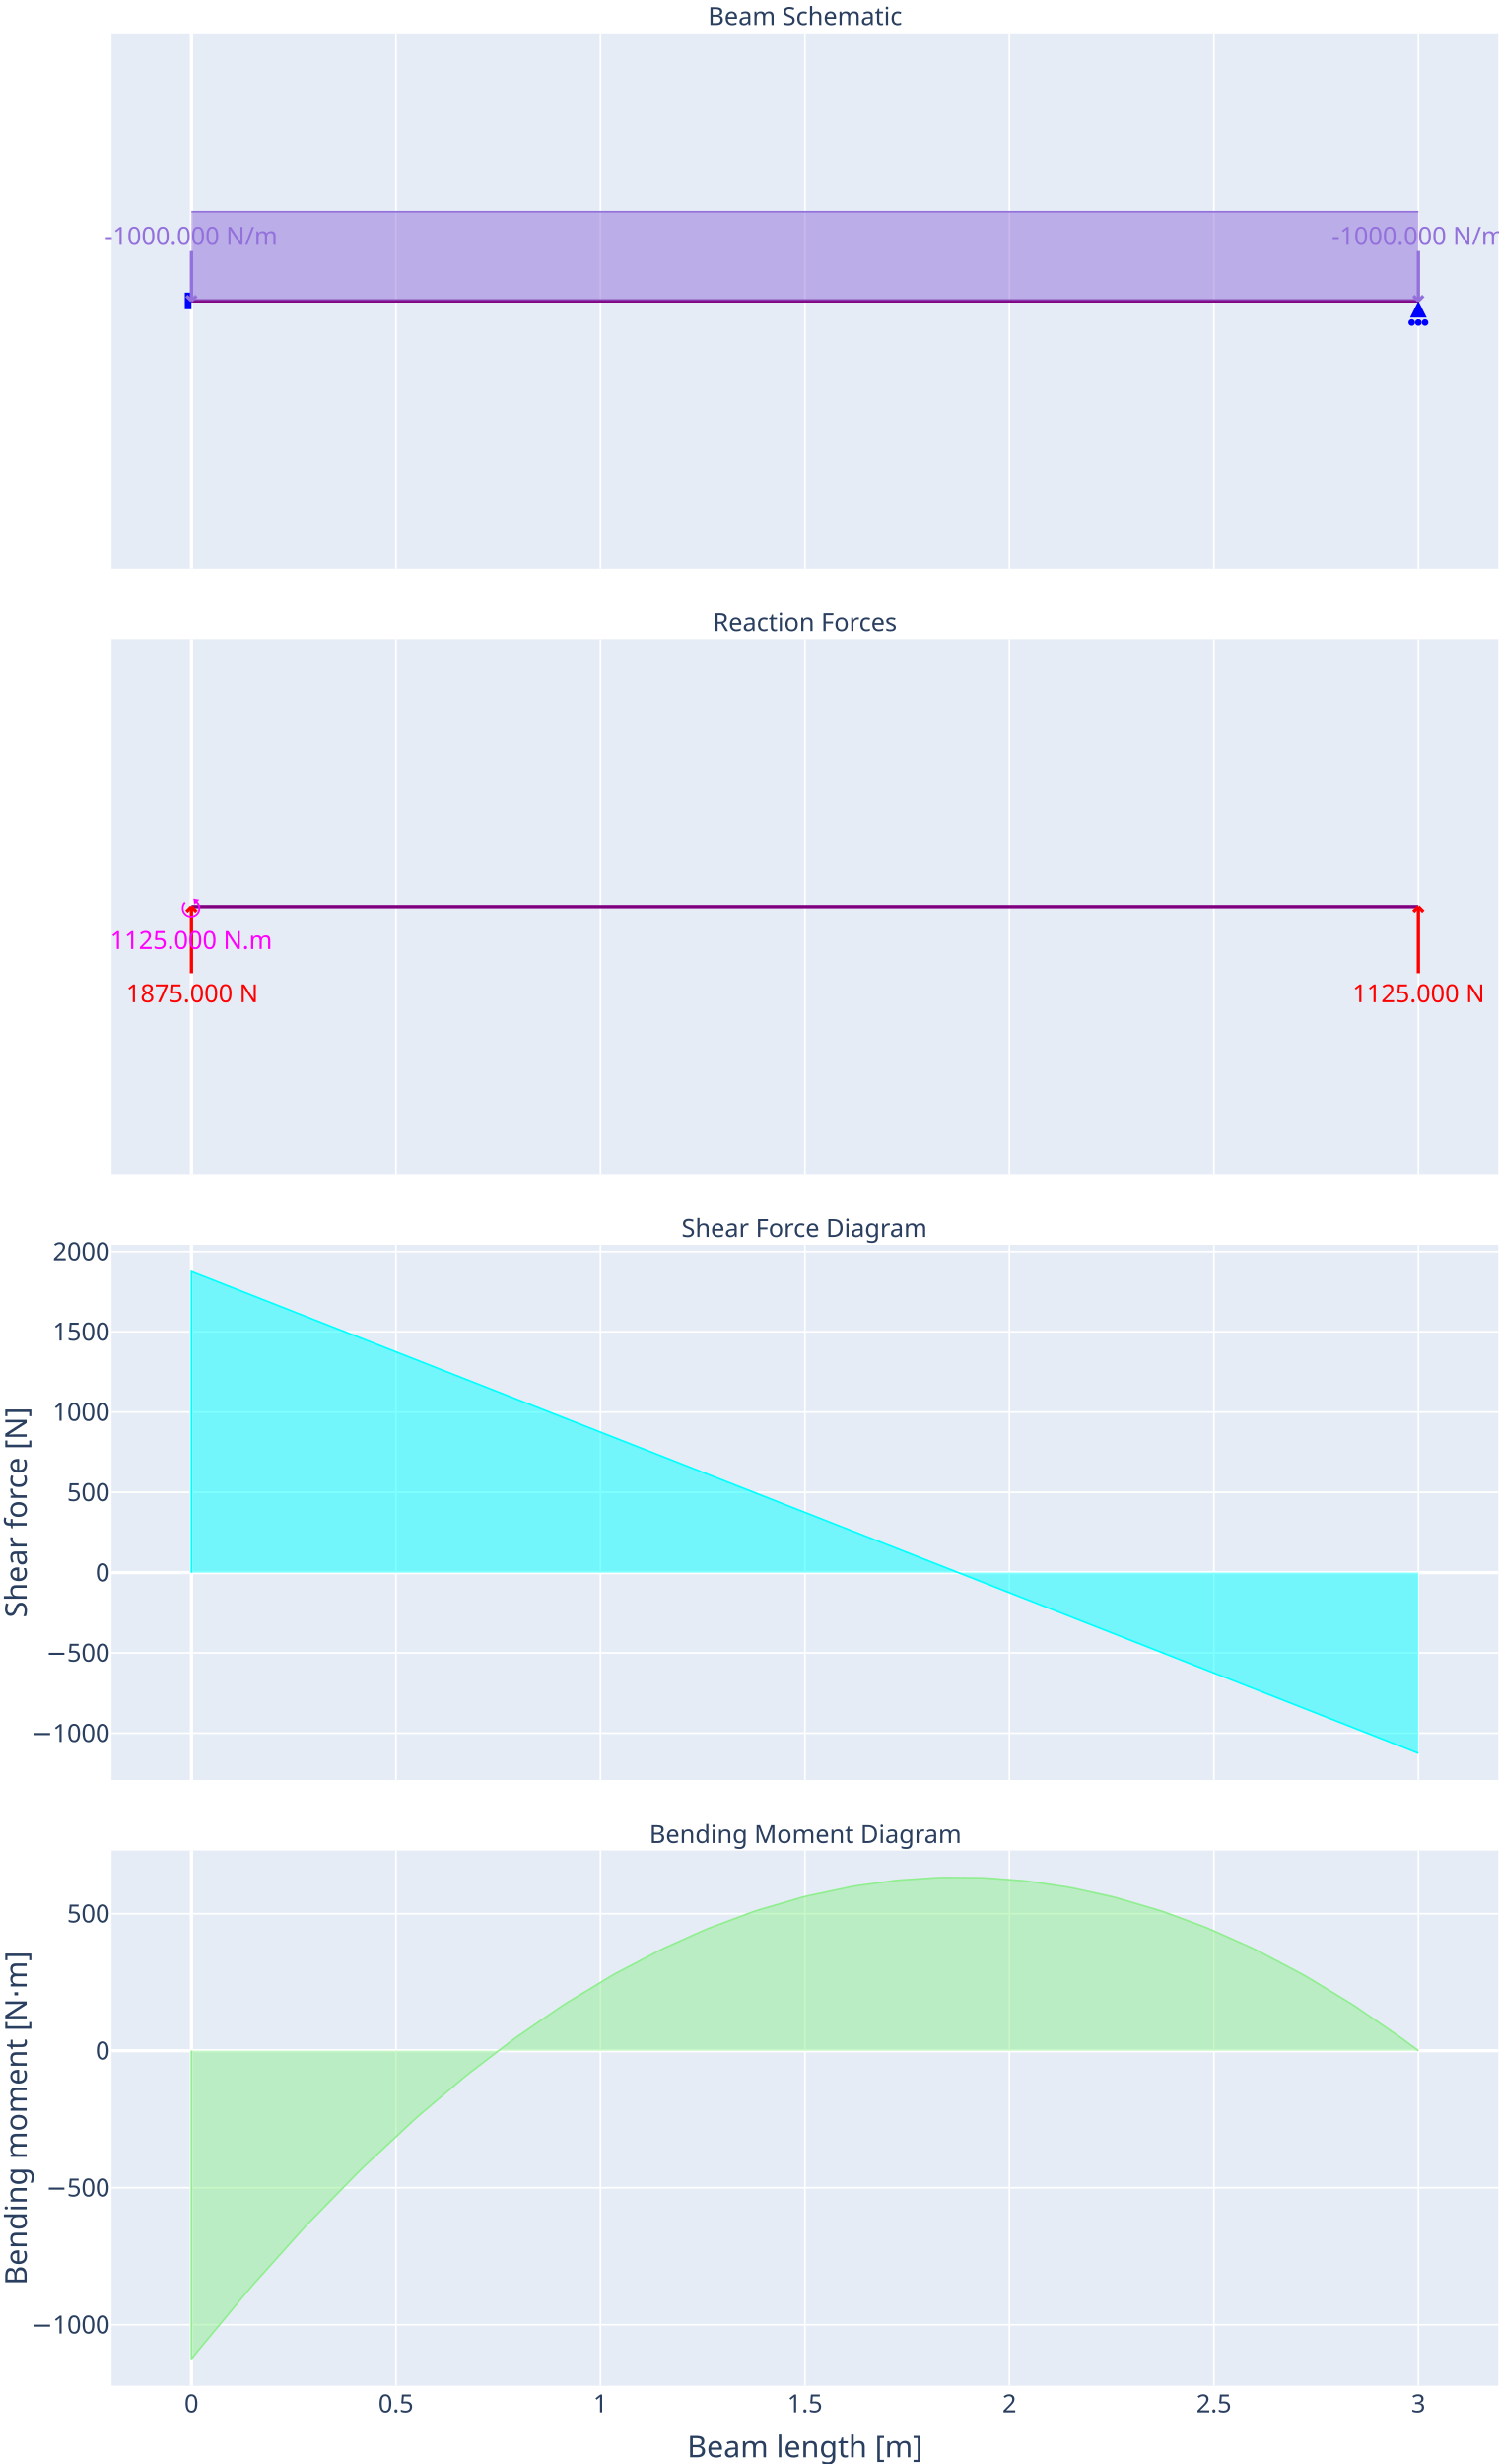
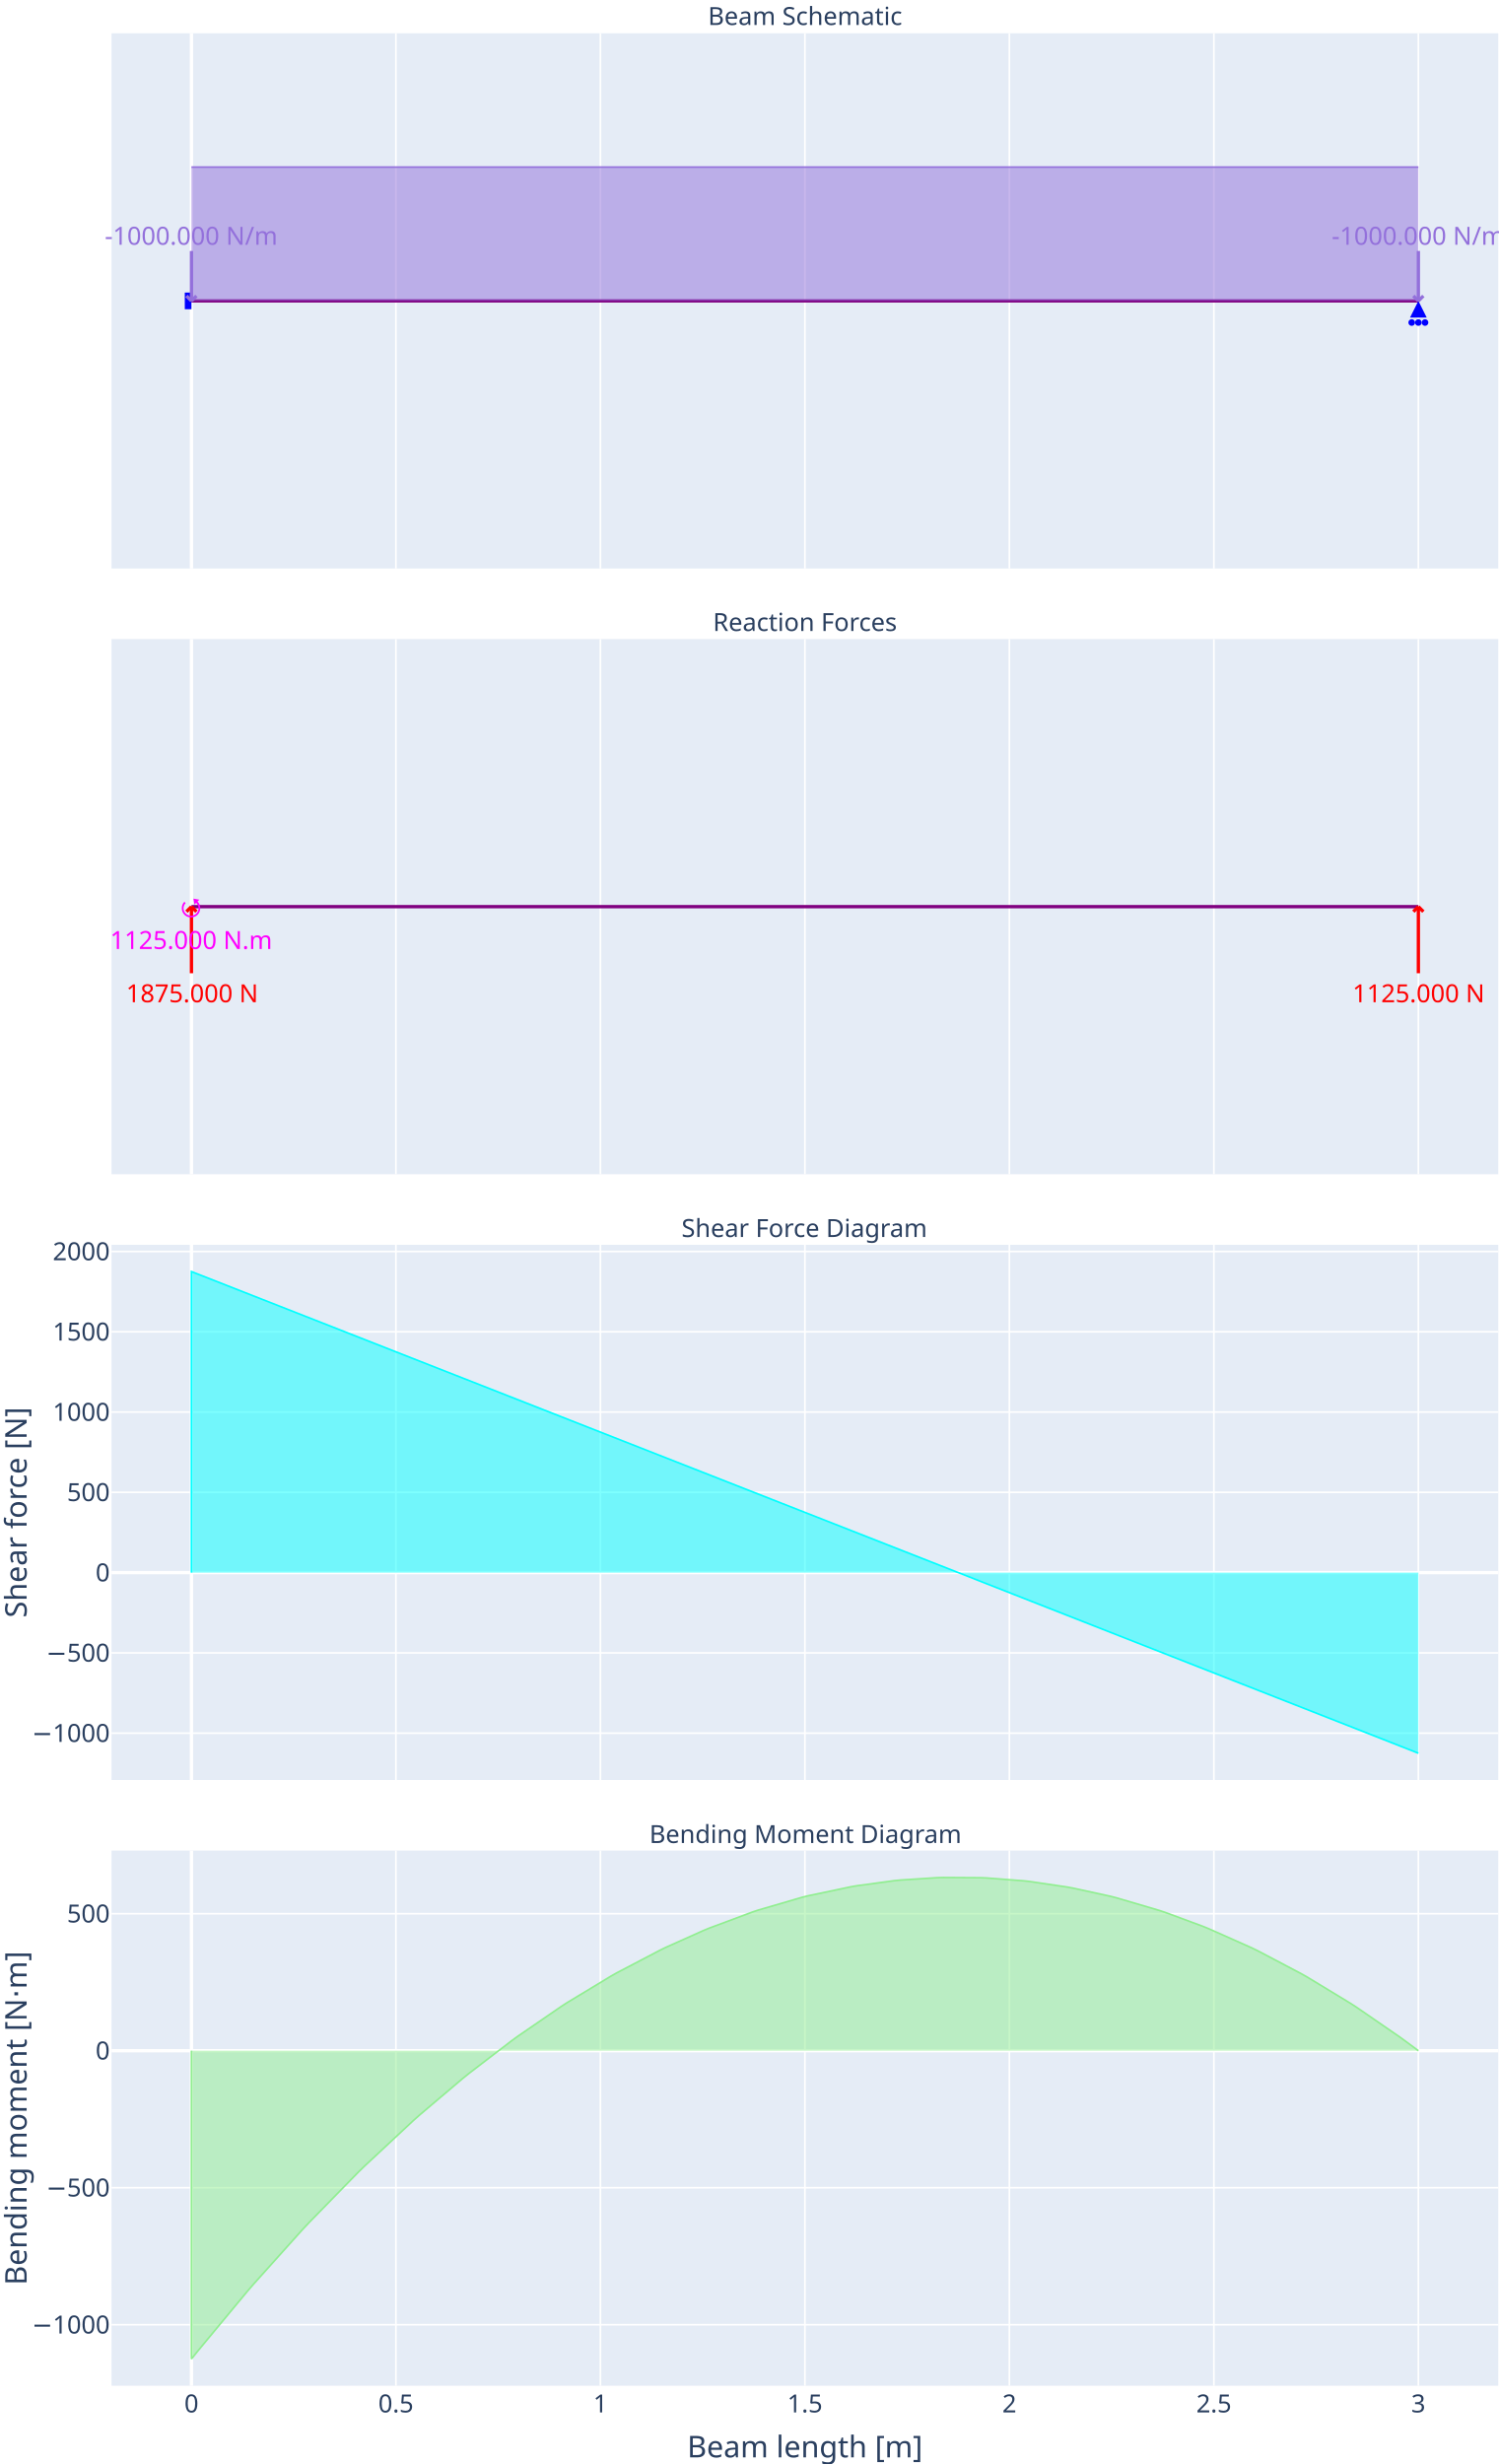
<svg xmlns="http://www.w3.org/2000/svg" class="main-svg" width="900" height="1480" style="" viewBox="0 0 900 1480">
  <rect x="0" y="0" width="900" height="1480" style="fill: rgb(0, 0, 0); fill-opacity: 0;" />
-   <defs id="defs-46b886">
+   <defs id="defs-d490a0">
    <g class="clips">
-       <clipPath id="clip46b886xyplot" class="plotclip">
+       <clipPath id="clipd490a0xyplot" class="plotclip">
        <rect width="833" height="321.458" />
      </clipPath>
-       <clipPath id="clip46b886x2y2plot" class="plotclip">
+       <clipPath id="clipd490a0x2y2plot" class="plotclip">
        <rect width="833" height="321.458" />
      </clipPath>
-       <clipPath id="clip46b886x3y3plot" class="plotclip">
+       <clipPath id="clipd490a0x3y3plot" class="plotclip">
        <rect width="833" height="321.457" />
      </clipPath>
-       <clipPath id="clip46b886x4y4plot" class="plotclip">
+       <clipPath id="clipd490a0x4y4plot" class="plotclip">
        <rect width="833" height="321.458" />
      </clipPath>
-       <clipPath class="axesclip" id="clip46b886x">
+       <clipPath class="axesclip" id="clipd490a0x">
        <rect x="67" y="0" width="833" height="1480" />
      </clipPath>
-       <clipPath class="axesclip" id="clip46b886y">
+       <clipPath class="axesclip" id="clipd490a0y">
        <rect x="0" y="20" width="900" height="321.458" />
      </clipPath>
-       <clipPath class="axesclip" id="clip46b886xy">
+       <clipPath class="axesclip" id="clipd490a0xy">
        <rect x="67" y="20" width="833" height="321.458" />
      </clipPath>
-       <clipPath class="axesclip" id="clip46b886y2">
+       <clipPath class="axesclip" id="clipd490a0y2">
        <rect x="0" y="383.847" width="900" height="321.458" />
      </clipPath>
-       <clipPath class="axesclip" id="clip46b886xy2">
+       <clipPath class="axesclip" id="clipd490a0xy2">
        <rect x="67" y="383.847" width="833" height="321.458" />
      </clipPath>
-       <clipPath class="axesclip" id="clip46b886y3">
+       <clipPath class="axesclip" id="clipd490a0y3">
        <rect x="0" y="747.695" width="900" height="321.457" />
      </clipPath>
-       <clipPath class="axesclip" id="clip46b886xy3">
+       <clipPath class="axesclip" id="clipd490a0xy3">
        <rect x="67" y="747.695" width="833" height="321.457" />
      </clipPath>
-       <clipPath class="axesclip" id="clip46b886y4">
+       <clipPath class="axesclip" id="clipd490a0y4">
        <rect x="0" y="1111.543" width="900" height="321.458" />
      </clipPath>
-       <clipPath class="axesclip" id="clip46b886xy4">
+       <clipPath class="axesclip" id="clipd490a0xy4">
        <rect x="67" y="1111.543" width="833" height="321.458" />
      </clipPath>
-       <clipPath class="axesclip" id="clip46b886x2">
+       <clipPath class="axesclip" id="clipd490a0x2">
        <rect x="67" y="0" width="833" height="1480" />
      </clipPath>
-       <clipPath class="axesclip" id="clip46b886x2y">
+       <clipPath class="axesclip" id="clipd490a0x2y">
        <rect x="67" y="20" width="833" height="321.458" />
      </clipPath>
-       <clipPath class="axesclip" id="clip46b886x2y2">
+       <clipPath class="axesclip" id="clipd490a0x2y2">
        <rect x="67" y="383.847" width="833" height="321.458" />
      </clipPath>
-       <clipPath class="axesclip" id="clip46b886x2y3">
+       <clipPath class="axesclip" id="clipd490a0x2y3">
        <rect x="67" y="747.695" width="833" height="321.457" />
      </clipPath>
-       <clipPath class="axesclip" id="clip46b886x2y4">
+       <clipPath class="axesclip" id="clipd490a0x2y4">
        <rect x="67" y="1111.543" width="833" height="321.458" />
      </clipPath>
-       <clipPath class="axesclip" id="clip46b886x3">
+       <clipPath class="axesclip" id="clipd490a0x3">
        <rect x="67" y="0" width="833" height="1480" />
      </clipPath>
-       <clipPath class="axesclip" id="clip46b886x3y">
+       <clipPath class="axesclip" id="clipd490a0x3y">
        <rect x="67" y="20" width="833" height="321.458" />
      </clipPath>
-       <clipPath class="axesclip" id="clip46b886x3y2">
+       <clipPath class="axesclip" id="clipd490a0x3y2">
        <rect x="67" y="383.847" width="833" height="321.458" />
      </clipPath>
-       <clipPath class="axesclip" id="clip46b886x3y3">
+       <clipPath class="axesclip" id="clipd490a0x3y3">
        <rect x="67" y="747.695" width="833" height="321.457" />
      </clipPath>
-       <clipPath class="axesclip" id="clip46b886x3y4">
+       <clipPath class="axesclip" id="clipd490a0x3y4">
        <rect x="67" y="1111.543" width="833" height="321.458" />
      </clipPath>
-       <clipPath class="axesclip" id="clip46b886x4">
+       <clipPath class="axesclip" id="clipd490a0x4">
        <rect x="67" y="0" width="833" height="1480" />
      </clipPath>
-       <clipPath class="axesclip" id="clip46b886x4y">
+       <clipPath class="axesclip" id="clipd490a0x4y">
        <rect x="67" y="20" width="833" height="321.458" />
      </clipPath>
-       <clipPath class="axesclip" id="clip46b886x4y2">
+       <clipPath class="axesclip" id="clipd490a0x4y2">
        <rect x="67" y="383.847" width="833" height="321.458" />
      </clipPath>
-       <clipPath class="axesclip" id="clip46b886x4y3">
+       <clipPath class="axesclip" id="clipd490a0x4y3">
        <rect x="67" y="747.695" width="833" height="321.457" />
      </clipPath>
-       <clipPath class="axesclip" id="clip46b886x4y4">
+       <clipPath class="axesclip" id="clipd490a0x4y4">
        <rect x="67" y="1111.543" width="833" height="321.458" />
      </clipPath>
    </g>
    <g class="gradients" />
    <g class="patterns" />
  </defs>
  <g class="bglayer">
    <rect class="bg" x="67" y="20" width="833" height="321.458" style="fill: rgb(229, 236, 246); fill-opacity: 1; stroke-width: 0;" />
    <rect class="bg" x="67" y="383.847" width="833" height="321.458" style="fill: rgb(229, 236, 246); fill-opacity: 1; stroke-width: 0;" />
    <rect class="bg" x="67" y="747.695" width="833" height="321.457" style="fill: rgb(229, 236, 246); fill-opacity: 1; stroke-width: 0;" />
    <rect class="bg" x="67" y="1111.543" width="833" height="321.458" style="fill: rgb(229, 236, 246); fill-opacity: 1; stroke-width: 0;" />
  </g>
  <g class="layer-below">
    <g class="imagelayer" />
    <g class="shapelayer" />
  </g>
  <g class="cartesianlayer">
    <g class="subplot xy">
      <g class="layer-subplot">
        <g class="shapelayer" />
        <g class="imagelayer" />
      </g>
      <g class="minor-gridlayer">
        <g class="x" />
        <g class="y" />
      </g>
      <g class="gridlayer">
        <g class="x">
          <path class="xgrid crisp" transform="translate(237.83,0)" d="M0,20v321.458" style="stroke: rgb(255, 255, 255); stroke-opacity: 1; stroke-width: 1px;" />
          <path class="xgrid crisp" transform="translate(360.67,0)" d="M0,20v321.458" style="stroke: rgb(255, 255, 255); stroke-opacity: 1; stroke-width: 1px;" />
          <path class="xgrid crisp" transform="translate(483.5,0)" d="M0,20v321.458" style="stroke: rgb(255, 255, 255); stroke-opacity: 1; stroke-width: 1px;" />
          <path class="xgrid crisp" transform="translate(606.33,0)" d="M0,20v321.458" style="stroke: rgb(255, 255, 255); stroke-opacity: 1; stroke-width: 1px;" />
          <path class="xgrid crisp" transform="translate(729.17,0)" d="M0,20v321.458" style="stroke: rgb(255, 255, 255); stroke-opacity: 1; stroke-width: 1px;" />
          <path class="xgrid crisp" transform="translate(852,0)" d="M0,20v321.458" style="stroke: rgb(255, 255, 255); stroke-opacity: 1; stroke-width: 1px;" />
        </g>
        <g class="y" />
      </g>
      <g class="zerolinelayer">
        <path class="xzl zl crisp" transform="translate(115,0)" d="M0,20v321.458" style="stroke: rgb(255, 255, 255); stroke-opacity: 1; stroke-width: 2px;" />
      </g>
      <path class="xlines-below" />
      <path class="ylines-below" />
      <g class="overlines-below" />
      <g class="xaxislayer-below" />
      <g class="yaxislayer-below" />
      <g class="overaxes-below" />
-       <g class="plot" transform="translate(67,20)" clip-path="url(#clip46b886xyplot)">
+       <g class="plot" transform="translate(67,20)" clip-path="url(#clipd490a0xyplot)">
        <g class="scatterlayer mlayer">
-           <g class="trace scatter tracec2072c" style="stroke-miterlimit: 2; opacity: 1;">
+           <g class="trace scatter trace74614e" style="stroke-miterlimit: 2; opacity: 1;">
            <g class="fills" />
            <g class="errorbars" />
            <g class="lines">
              <path class="js-line" d="M48,160.73L785,160.73" style="vector-effect: none; fill: none; stroke: rgb(128, 0, 128); stroke-opacity: 1; stroke-width: 2px; opacity: 1;" />
            </g>
            <g class="points" />
            <g class="text" />
          </g>
-           <g class="trace scatter trace1e10db" style="stroke-miterlimit: 2; opacity: 0;">
+           <g class="trace scatter trace5cc2f9" style="stroke-miterlimit: 2; opacity: 0;">
            <g class="fills" />
            <g class="errorbars" />
            <g class="lines" />
            <g class="points">
              <path class="point" transform="translate(48,160.73)" d="M-5.77,2.5H5.77L0,-5Z" style="opacity: 1; stroke-width: 0px; fill: rgb(0, 0, 255); fill-opacity: 1;" />
            </g>
            <g class="text" />
          </g>
-           <g class="trace scatter trace464543" style="stroke-miterlimit: 2; opacity: 0;">
+           <g class="trace scatter trace2e6ef5" style="stroke-miterlimit: 2; opacity: 0;">
            <g class="fills" />
            <g class="errorbars" />
            <g class="lines" />
            <g class="points">
              <path class="point" transform="translate(785,160.73)" d="M-5.77,2.5H5.77L0,-5Z" style="opacity: 1; stroke-width: 0px; fill: rgb(0, 0, 255); fill-opacity: 1;" />
            </g>
            <g class="text" />
          </g>
-           <g class="trace scatter trace4122af" style="stroke-miterlimit: 2; opacity: 1;">
+           <g class="trace scatter trace81988a" style="stroke-miterlimit: 2; opacity: 1;">
            <g class="fills">
              <g>
                <path class="js-fill" d="M785,160.73Z" style="fill: rgb(0, 0, 255); fill-opacity: 0.5; stroke-width: 0;" />
              </g>
            </g>
            <g class="errorbars" />
            <g class="lines" />
            <g class="points">
              <path class="point" transform="translate(785,160.73)" d="M0,0L-5,10H5Z" style="opacity: 1; stroke-width: 0px; fill: rgb(0, 0, 255); fill-opacity: 1;" />
            </g>
            <g class="text" />
          </g>
-           <g class="trace scatter trace20a2fd" style="stroke-miterlimit: 2;">
+           <g class="trace scatter trace3e3414" style="stroke-miterlimit: 2;">
            <g class="fills">
              <g>
-                 <path class="js-fill" d="M785,160.73L48,160.73L48,107.15L785,107.15" style="fill: rgb(147, 112, 219); fill-opacity: 0.5; stroke-width: 0;" />
+                 <path class="js-fill" d="M785,160.73L48,160.73L48,80.36L785,80.36" style="fill: rgb(147, 112, 219); fill-opacity: 0.5; stroke-width: 0;" />
              </g>
            </g>
            <g class="errorbars" />
            <g class="lines">
-               <path class="js-line" d="M48,107.15L785,107.15" style="vector-effect: none; fill: none; stroke: rgb(147, 112, 219); stroke-opacity: 1; stroke-width: 1px; opacity: 1;" />
+               <path class="js-line" d="M48,80.36L785,80.36" style="vector-effect: none; fill: none; stroke: rgb(147, 112, 219); stroke-opacity: 1; stroke-width: 1px; opacity: 1;" />
            </g>
            <g class="points" />
            <g class="text" />
          </g>
-           <g class="trace scatter traceb17336" style="stroke-miterlimit: 2; opacity: 0;">
+           <g class="trace scatter trace9326a4" style="stroke-miterlimit: 2; opacity: 0;">
            <g class="fills" />
            <g class="errorbars" />
            <g class="lines" />
            <g class="points">
              <path class="point" transform="translate(48,160.73)" d="M-5.77,2.5H5.77L0,-5Z" style="opacity: 1; stroke-width: 0px; fill: rgb(147, 112, 219); fill-opacity: 1;" />
            </g>
            <g class="text" />
          </g>
-           <g class="trace scatter trace159799" style="stroke-miterlimit: 2; opacity: 0;">
+           <g class="trace scatter trace2de66f" style="stroke-miterlimit: 2; opacity: 0;">
            <g class="fills" />
            <g class="errorbars" />
            <g class="lines" />
            <g class="points">
              <path class="point" transform="translate(785,160.73)" d="M-5.77,2.5H5.77L0,-5Z" style="opacity: 1; stroke-width: 0px; fill: rgb(147, 112, 219); fill-opacity: 1;" />
            </g>
            <g class="text" />
          </g>
        </g>
      </g>
      <g class="overplot" />
      <path class="xlines-above crisp" d="M0,0" style="fill: none;" />
      <path class="ylines-above crisp" d="M0,0" style="fill: none;" />
      <g class="overlines-above" />
      <g class="xaxislayer-above" />
      <g class="yaxislayer-above" />
      <g class="overaxes-above" />
    </g>
    <g class="subplot x2y2">
      <g class="layer-subplot">
        <g class="shapelayer" />
        <g class="imagelayer" />
      </g>
      <g class="minor-gridlayer">
        <g class="x2" />
        <g class="y2" />
      </g>
      <g class="gridlayer">
        <g class="x2">
          <path class="x2grid crisp" transform="translate(237.83,0)" d="M0,383.847v321.458" style="stroke: rgb(255, 255, 255); stroke-opacity: 1; stroke-width: 1px;" />
          <path class="x2grid crisp" transform="translate(360.67,0)" d="M0,383.847v321.458" style="stroke: rgb(255, 255, 255); stroke-opacity: 1; stroke-width: 1px;" />
          <path class="x2grid crisp" transform="translate(483.5,0)" d="M0,383.847v321.458" style="stroke: rgb(255, 255, 255); stroke-opacity: 1; stroke-width: 1px;" />
          <path class="x2grid crisp" transform="translate(606.33,0)" d="M0,383.847v321.458" style="stroke: rgb(255, 255, 255); stroke-opacity: 1; stroke-width: 1px;" />
          <path class="x2grid crisp" transform="translate(729.17,0)" d="M0,383.847v321.458" style="stroke: rgb(255, 255, 255); stroke-opacity: 1; stroke-width: 1px;" />
          <path class="x2grid crisp" transform="translate(852,0)" d="M0,383.847v321.458" style="stroke: rgb(255, 255, 255); stroke-opacity: 1; stroke-width: 1px;" />
        </g>
        <g class="y2" />
      </g>
      <g class="zerolinelayer">
        <path class="x2zl zl crisp" transform="translate(115,0)" d="M0,383.847v321.458" style="stroke: rgb(255, 255, 255); stroke-opacity: 1; stroke-width: 2px;" />
      </g>
      <path class="xlines-below" />
      <path class="ylines-below" />
      <g class="overlines-below" />
      <g class="xaxislayer-below" />
      <g class="yaxislayer-below" />
      <g class="overaxes-below" />
-       <g class="plot" transform="translate(67,383.8475)" clip-path="url(#clip46b886x2y2plot)">
+       <g class="plot" transform="translate(67,383.8475)" clip-path="url(#clipd490a0x2y2plot)">
        <g class="scatterlayer mlayer">
-           <g class="trace scatter trace16dd73" style="stroke-miterlimit: 2; opacity: 1;">
+           <g class="trace scatter trace6783b9" style="stroke-miterlimit: 2; opacity: 1;">
            <g class="fills" />
            <g class="errorbars" />
            <g class="lines">
              <path class="js-line" d="M48,160.73L785,160.73" style="vector-effect: none; fill: none; stroke: rgb(128, 0, 128); stroke-opacity: 1; stroke-width: 2px; opacity: 1;" />
            </g>
            <g class="points" />
            <g class="text" />
          </g>
-           <g class="trace scatter tracef2bab8" style="stroke-miterlimit: 2; opacity: 0;">
+           <g class="trace scatter tracea42c21" style="stroke-miterlimit: 2; opacity: 0;">
            <g class="fills" />
            <g class="errorbars" />
            <g class="lines" />
            <g class="points">
              <path class="point" transform="translate(48,160.73)" d="M-5.77,2.5H5.77L0,-5Z" style="opacity: 1; stroke-width: 0px; fill: rgb(255, 0, 0); fill-opacity: 1;" />
            </g>
            <g class="text" />
          </g>
-           <g class="trace scatter trace732391" style="stroke-miterlimit: 2; opacity: 0;">
+           <g class="trace scatter trace299faa" style="stroke-miterlimit: 2; opacity: 0;">
            <g class="fills" />
            <g class="errorbars" />
            <g class="lines" />
            <g class="points">
              <path class="point" transform="translate(785,160.73)" d="M-5.77,2.5H5.77L0,-5Z" style="opacity: 1; stroke-width: 0px; fill: rgb(255, 0, 0); fill-opacity: 1;" />
            </g>
            <g class="text" />
          </g>
        </g>
      </g>
      <g class="overplot" />
      <path class="xlines-above crisp" d="M0,0" style="fill: none;" />
      <path class="ylines-above crisp" d="M0,0" style="fill: none;" />
      <g class="overlines-above" />
      <g class="xaxislayer-above" />
      <g class="yaxislayer-above" />
      <g class="overaxes-above" />
    </g>
    <g class="subplot x3y3">
      <g class="layer-subplot">
        <g class="shapelayer" />
        <g class="imagelayer" />
      </g>
      <g class="minor-gridlayer">
        <g class="x3" />
        <g class="y3" />
      </g>
      <g class="gridlayer">
        <g class="x3">
          <path class="x3grid crisp" transform="translate(237.83,0)" d="M0,747.695v321.457" style="stroke: rgb(255, 255, 255); stroke-opacity: 1; stroke-width: 1px;" />
          <path class="x3grid crisp" transform="translate(360.67,0)" d="M0,747.695v321.457" style="stroke: rgb(255, 255, 255); stroke-opacity: 1; stroke-width: 1px;" />
          <path class="x3grid crisp" transform="translate(483.5,0)" d="M0,747.695v321.457" style="stroke: rgb(255, 255, 255); stroke-opacity: 1; stroke-width: 1px;" />
          <path class="x3grid crisp" transform="translate(606.33,0)" d="M0,747.695v321.457" style="stroke: rgb(255, 255, 255); stroke-opacity: 1; stroke-width: 1px;" />
          <path class="x3grid crisp" transform="translate(729.17,0)" d="M0,747.695v321.457" style="stroke: rgb(255, 255, 255); stroke-opacity: 1; stroke-width: 1px;" />
          <path class="x3grid crisp" transform="translate(852,0)" d="M0,747.695v321.457" style="stroke: rgb(255, 255, 255); stroke-opacity: 1; stroke-width: 1px;" />
        </g>
        <g class="y3">
          <path class="y3grid crisp" transform="translate(0,1041.025)" d="M67,0h833" style="stroke: rgb(255, 255, 255); stroke-opacity: 1; stroke-width: 1px;" />
          <path class="y3grid crisp" transform="translate(0,992.805)" d="M67,0h833" style="stroke: rgb(255, 255, 255); stroke-opacity: 1; stroke-width: 1px;" />
          <path class="y3grid crisp" transform="translate(0,896.365)" d="M67,0h833" style="stroke: rgb(255, 255, 255); stroke-opacity: 1; stroke-width: 1px;" />
          <path class="y3grid crisp" transform="translate(0,848.155)" d="M67,0h833" style="stroke: rgb(255, 255, 255); stroke-opacity: 1; stroke-width: 1px;" />
          <path class="y3grid crisp" transform="translate(0,799.935)" d="M67,0h833" style="stroke: rgb(255, 255, 255); stroke-opacity: 1; stroke-width: 1px;" />
          <path class="y3grid crisp" transform="translate(0,751.715)" d="M67,0h833" style="stroke: rgb(255, 255, 255); stroke-opacity: 1; stroke-width: 1px;" />
        </g>
      </g>
      <g class="zerolinelayer">
        <path class="x3zl zl crisp" transform="translate(115,0)" d="M0,747.695v321.457" style="stroke: rgb(255, 255, 255); stroke-opacity: 1; stroke-width: 2px;" />
        <path class="y3zl zl crisp" transform="translate(0,944.585)" d="M67,0h833" style="stroke: rgb(255, 255, 255); stroke-opacity: 1; stroke-width: 2px;" />
      </g>
      <path class="xlines-below" />
      <path class="ylines-below" />
      <g class="overlines-below" />
      <g class="xaxislayer-below" />
      <g class="yaxislayer-below" />
      <g class="overaxes-below" />
-       <g class="plot" transform="translate(67,747.695)" clip-path="url(#clip46b886x3y3plot)">
+       <g class="plot" transform="translate(67,747.695)" clip-path="url(#clipd490a0x3y3plot)">
        <g class="scatterlayer mlayer">
-           <g class="trace scatter traceb748ad" style="stroke-miterlimit: 2;">
+           <g class="trace scatter trace7d0a5b" style="stroke-miterlimit: 2;">
            <g class="fills">
              <g>
                <path class="js-fill" d="M785,196.89L48,196.89L48,196.89L48,16.07L51.7,17.53L522.05,202.16L525.75,203.62L785,305.38L785,305.38" style="fill: rgb(0, 255, 255); fill-opacity: 0.5; stroke-width: 0;" />
              </g>
            </g>
            <g class="errorbars" />
            <g class="lines">
              <path class="js-line" d="M48,196.89L48,16.07L51.7,17.53L522.05,202.16L525.75,203.62L785,305.38L785,305.38" style="vector-effect: none; fill: none; stroke: rgb(0, 255, 255); stroke-opacity: 1; stroke-width: 1px; opacity: 1;" />
            </g>
            <g class="points" />
            <g class="text" />
          </g>
        </g>
      </g>
      <g class="overplot" />
      <path class="xlines-above crisp" d="M0,0" style="fill: none;" />
      <path class="ylines-above crisp" d="M0,0" style="fill: none;" />
      <g class="overlines-above" />
      <g class="xaxislayer-above" />
      <g class="yaxislayer-above">
        <g class="y3tick">
          <text text-anchor="end" x="66" y="5.25" transform="translate(0,1041.025)" style="font-family: 'New Computer Modern'; font-size: 15px; fill: rgb(42, 63, 95); fill-opacity: 1; white-space: pre; opacity: 1;">−1000</text>
        </g>
        <g class="y3tick">
          <text text-anchor="end" x="66" y="5.25" style="font-family: 'New Computer Modern'; font-size: 15px; fill: rgb(42, 63, 95); fill-opacity: 1; white-space: pre; opacity: 1;" transform="translate(0,992.805)">−500</text>
        </g>
        <g class="y3tick">
          <text text-anchor="end" x="66" y="5.25" style="font-family: 'New Computer Modern'; font-size: 15px; fill: rgb(42, 63, 95); fill-opacity: 1; white-space: pre; opacity: 1;" transform="translate(0,944.585)">0</text>
        </g>
        <g class="y3tick">
          <text text-anchor="end" x="66" y="5.25" style="font-family: 'New Computer Modern'; font-size: 15px; fill: rgb(42, 63, 95); fill-opacity: 1; white-space: pre; opacity: 1;" transform="translate(0,896.365)">500</text>
        </g>
        <g class="y3tick">
          <text text-anchor="end" x="66" y="5.25" style="font-family: 'New Computer Modern'; font-size: 15px; fill: rgb(42, 63, 95); fill-opacity: 1; white-space: pre; opacity: 1;" transform="translate(0,848.155)">1000</text>
        </g>
        <g class="y3tick">
          <text text-anchor="end" x="66" y="5.25" style="font-family: 'New Computer Modern'; font-size: 15px; fill: rgb(42, 63, 95); fill-opacity: 1; white-space: pre; opacity: 1;" transform="translate(0,799.935)">1500</text>
        </g>
        <g class="y3tick">
          <text text-anchor="end" x="66" y="5.25" style="font-family: 'New Computer Modern'; font-size: 15px; fill: rgb(42, 63, 95); fill-opacity: 1; white-space: pre; opacity: 1;" transform="translate(0,751.715)">2000</text>
        </g>
      </g>
      <g class="overaxes-above" />
    </g>
    <g class="subplot x4y4">
      <g class="layer-subplot">
        <g class="shapelayer" />
        <g class="imagelayer" />
      </g>
      <g class="minor-gridlayer">
        <g class="x4" />
        <g class="y4" />
      </g>
      <g class="gridlayer">
        <g class="x4">
          <path class="x4grid crisp" transform="translate(237.83,0)" d="M0,1111.543v321.458" style="stroke: rgb(255, 255, 255); stroke-opacity: 1; stroke-width: 1px;" />
          <path class="x4grid crisp" transform="translate(360.67,0)" d="M0,1111.543v321.458" style="stroke: rgb(255, 255, 255); stroke-opacity: 1; stroke-width: 1px;" />
          <path class="x4grid crisp" transform="translate(483.5,0)" d="M0,1111.543v321.458" style="stroke: rgb(255, 255, 255); stroke-opacity: 1; stroke-width: 1px;" />
          <path class="x4grid crisp" transform="translate(606.33,0)" d="M0,1111.543v321.458" style="stroke: rgb(255, 255, 255); stroke-opacity: 1; stroke-width: 1px;" />
          <path class="x4grid crisp" transform="translate(729.17,0)" d="M0,1111.543v321.458" style="stroke: rgb(255, 255, 255); stroke-opacity: 1; stroke-width: 1px;" />
          <path class="x4grid crisp" transform="translate(852,0)" d="M0,1111.543v321.458" style="stroke: rgb(255, 255, 255); stroke-opacity: 1; stroke-width: 1px;" />
        </g>
        <g class="y4">
          <path class="y4grid crisp" transform="translate(0,1396.352)" d="M67,0h833" style="stroke: rgb(255, 255, 255); stroke-opacity: 1; stroke-width: 1px;" />
          <path class="y4grid crisp" transform="translate(0,1314.062)" d="M67,0h833" style="stroke: rgb(255, 255, 255); stroke-opacity: 1; stroke-width: 1px;" />
          <path class="y4grid crisp" transform="translate(0,1149.473)" d="M67,0h833" style="stroke: rgb(255, 255, 255); stroke-opacity: 1; stroke-width: 1px;" />
        </g>
      </g>
      <g class="zerolinelayer">
        <path class="x4zl zl crisp" transform="translate(115,0)" d="M0,1111.543v321.458" style="stroke: rgb(255, 255, 255); stroke-opacity: 1; stroke-width: 2px;" />
        <path class="y4zl zl crisp" transform="translate(0,1231.763)" d="M67,0h833" style="stroke: rgb(255, 255, 255); stroke-opacity: 1; stroke-width: 2px;" />
      </g>
      <path class="xlines-below" />
      <path class="ylines-below" />
      <g class="overlines-below" />
      <g class="xaxislayer-below" />
      <g class="yaxislayer-below" />
      <g class="overaxes-below" />
-       <g class="plot" transform="translate(67,1111.543)" clip-path="url(#clip46b886x4y4plot)">
+       <g class="plot" transform="translate(67,1111.543)" clip-path="url(#clipd490a0x4y4plot)">
        <g class="scatterlayer mlayer">
-           <g class="trace scatter trace1be45c" style="stroke-miterlimit: 2;">
+           <g class="trace scatter tracefa8d18" style="stroke-miterlimit: 2;">
            <g class="fills">
              <g>
                <path class="js-fill" d="M785,120.22L48,120.22L48,120.22L48,305.38L51.7,300.75L81.33,265.03L85.04,260.73L114.66,227.7L118.37,223.74L147.99,193.41L151.7,189.78L181.33,162.14L185.03,158.85L210.95,136.89L214.66,133.9L240.58,114.04L244.29,111.35L270.21,93.58L273.91,91.19L299.84,75.51L303.54,73.42L329.47,59.84L333.17,58.05L355.39,48.09L359.1,46.56L385.02,36.9L388.72,35.67L414.65,28.11L418.35,27.18L444.28,21.72L447.98,21.09L470.2,18.08L473.9,17.71L496.13,16.28L499.83,16.18L522.05,16.32L525.75,16.47L547.97,18.18L551.68,18.6L573.9,21.88L577.6,22.56L599.82,27.41L603.53,28.35L629.45,35.98L633.16,37.22L655.38,45.44L659.08,46.94L685.01,58.49L688.71,60.29L714.63,73.94L718.34,76.04L744.26,91.78L747.96,94.18L773.89,112.02L777.59,114.72L785,120.22L785,120.22" style="fill: rgb(144, 238, 144); fill-opacity: 0.5; stroke-width: 0;" />
              </g>
            </g>
            <g class="errorbars" />
            <g class="lines">
              <path class="js-line" d="M48,120.22L48,305.38L51.7,300.75L81.33,265.03L85.04,260.73L114.66,227.7L118.37,223.74L147.99,193.41L151.7,189.78L181.33,162.14L185.03,158.85L210.95,136.89L214.66,133.9L240.58,114.04L244.29,111.35L270.21,93.58L273.91,91.19L299.84,75.51L303.54,73.42L329.47,59.84L333.17,58.05L355.39,48.09L359.1,46.56L385.02,36.9L388.72,35.67L414.65,28.11L418.35,27.18L444.28,21.72L447.98,21.09L470.2,18.08L473.9,17.71L496.13,16.28L499.83,16.18L522.05,16.32L525.75,16.47L547.97,18.18L551.68,18.6L573.9,21.88L577.6,22.56L599.82,27.41L603.53,28.35L629.45,35.98L633.16,37.22L655.38,45.44L659.08,46.94L685.01,58.49L688.71,60.29L714.63,73.94L718.34,76.04L744.26,91.78L747.96,94.18L773.89,112.02L777.59,114.72L785,120.22L785,120.22" style="vector-effect: none; fill: none; stroke: rgb(144, 238, 144); stroke-opacity: 1; stroke-width: 1px; opacity: 1;" />
            </g>
            <g class="points" />
            <g class="text" />
          </g>
        </g>
      </g>
      <g class="overplot" />
      <path class="xlines-above crisp" d="M0,0" style="fill: none;" />
      <path class="ylines-above crisp" d="M0,0" style="fill: none;" />
      <g class="overlines-above" />
      <g class="xaxislayer-above">
        <g class="x4tick">
          <text text-anchor="middle" x="0" y="1449" transform="translate(115,0)" style="font-family: 'New Computer Modern'; font-size: 15px; fill: rgb(42, 63, 95); fill-opacity: 1; white-space: pre; opacity: 1;">0</text>
        </g>
        <g class="x4tick">
          <text text-anchor="middle" x="0" y="1449" style="font-family: 'New Computer Modern'; font-size: 15px; fill: rgb(42, 63, 95); fill-opacity: 1; white-space: pre; opacity: 1;" transform="translate(237.83,0)">0.5</text>
        </g>
        <g class="x4tick">
          <text text-anchor="middle" x="0" y="1449" style="font-family: 'New Computer Modern'; font-size: 15px; fill: rgb(42, 63, 95); fill-opacity: 1; white-space: pre; opacity: 1;" transform="translate(360.67,0)">1</text>
        </g>
        <g class="x4tick">
          <text text-anchor="middle" x="0" y="1449" style="font-family: 'New Computer Modern'; font-size: 15px; fill: rgb(42, 63, 95); fill-opacity: 1; white-space: pre; opacity: 1;" transform="translate(483.5,0)">1.5</text>
        </g>
        <g class="x4tick">
          <text text-anchor="middle" x="0" y="1449" style="font-family: 'New Computer Modern'; font-size: 15px; fill: rgb(42, 63, 95); fill-opacity: 1; white-space: pre; opacity: 1;" transform="translate(606.33,0)">2</text>
        </g>
        <g class="x4tick">
          <text text-anchor="middle" x="0" y="1449" style="font-family: 'New Computer Modern'; font-size: 15px; fill: rgb(42, 63, 95); fill-opacity: 1; white-space: pre; opacity: 1;" transform="translate(729.17,0)">2.5</text>
        </g>
        <g class="x4tick">
          <text text-anchor="middle" x="0" y="1449" style="font-family: 'New Computer Modern'; font-size: 15px; fill: rgb(42, 63, 95); fill-opacity: 1; white-space: pre; opacity: 1;" transform="translate(852,0)">3</text>
        </g>
      </g>
      <g class="yaxislayer-above">
        <g class="y4tick">
          <text text-anchor="end" x="66" y="5.25" transform="translate(0,1396.352)" style="font-family: 'New Computer Modern'; font-size: 15px; fill: rgb(42, 63, 95); fill-opacity: 1; white-space: pre; opacity: 1;">−1000</text>
        </g>
        <g class="y4tick">
          <text text-anchor="end" x="66" y="5.25" style="font-family: 'New Computer Modern'; font-size: 15px; fill: rgb(42, 63, 95); fill-opacity: 1; white-space: pre; opacity: 1;" transform="translate(0,1314.062)">−500</text>
        </g>
        <g class="y4tick">
          <text text-anchor="end" x="66" y="5.25" style="font-family: 'New Computer Modern'; font-size: 15px; fill: rgb(42, 63, 95); fill-opacity: 1; white-space: pre; opacity: 1;" transform="translate(0,1231.763)">0</text>
        </g>
        <g class="y4tick">
          <text text-anchor="end" x="66" y="5.25" style="font-family: 'New Computer Modern'; font-size: 15px; fill: rgb(42, 63, 95); fill-opacity: 1; white-space: pre; opacity: 1;" transform="translate(0,1149.473)">500</text>
        </g>
      </g>
      <g class="overaxes-above" />
    </g>
  </g>
  <g class="polarlayer" />
  <g class="smithlayer" />
  <g class="ternarylayer" />
  <g class="geolayer" />
  <g class="funnelarealayer" />
  <g class="pielayer" />
  <g class="iciclelayer" />
  <g class="treemaplayer" />
  <g class="sunburstlayer" />
  <g class="glimages" />
-   <defs id="topdefs-46b886">
+   <defs id="topdefs-d490a0">
    <g class="clips" />
  </defs>
  <g class="layer-above">
    <g class="imagelayer" />
    <g class="shapelayer">
-       <g class="shape-group" data-index="0" clip-path="url(#clip46b886xy)">
+       <g class="shape-group" data-index="0" clip-path="url(#clipd490a0xy)">
        <path data-index="0" fill-rule="evenodd" d="M113,185.73H113V175.73H113Z" style="opacity: 1; stroke: rgb(0, 0, 255); stroke-opacity: 1; fill: rgb(0, 0, 255); fill-opacity: 1; stroke-width: 4px;" />
      </g>
-       <g class="shape-group" data-index="1" clip-path="url(#clip46b886xy)">
+       <g class="shape-group" data-index="1" clip-path="url(#clipd490a0xy)">
        <path data-index="1" fill-rule="evenodd" d="M853,193.73A1,1 0 1,1 852,192.73A1,1 0 0,1 853,193.73Z" style="opacity: 1; stroke: rgb(0, 0, 255); stroke-opacity: 1; fill: rgb(0, 0, 255); fill-opacity: 1; stroke-width: 2px;" />
      </g>
-       <g class="shape-group" data-index="2" clip-path="url(#clip46b886xy)">
+       <g class="shape-group" data-index="2" clip-path="url(#clipd490a0xy)">
        <path data-index="2" fill-rule="evenodd" d="M849,193.73A1,1 0 1,1 848,192.73A1,1 0 0,1 849,193.73Z" style="opacity: 1; stroke: rgb(0, 0, 255); stroke-opacity: 1; fill: rgb(0, 0, 255); fill-opacity: 1; stroke-width: 2px;" />
      </g>
-       <g class="shape-group" data-index="3" clip-path="url(#clip46b886xy)">
+       <g class="shape-group" data-index="3" clip-path="url(#clipd490a0xy)">
        <path data-index="3" fill-rule="evenodd" d="M857,193.73A1,1 0 1,1 856,192.73A1,1 0 0,1 857,193.73Z" style="opacity: 1; stroke: rgb(0, 0, 255); stroke-opacity: 1; fill: rgb(0, 0, 255); fill-opacity: 1; stroke-width: 2px;" />
      </g>
-       <g class="shape-group" data-index="4" clip-path="url(#clip46b886xy)">
+       <g class="shape-group" data-index="4" clip-path="url(#clipd490a0xy)">
        <path data-index="4" fill-rule="evenodd" d="M115,180.73L112,177.73" style="opacity: 1; stroke: rgb(147, 112, 219); stroke-opacity: 1; fill: rgb(0, 0, 0); fill-opacity: 0; stroke-width: 2px;" />
      </g>
-       <g class="shape-group" data-index="5" clip-path="url(#clip46b886xy)">
+       <g class="shape-group" data-index="5" clip-path="url(#clipd490a0xy)">
        <path data-index="5" fill-rule="evenodd" d="M115,180.73L118,177.73" style="opacity: 1; stroke: rgb(147, 112, 219); stroke-opacity: 1; fill: rgb(0, 0, 0); fill-opacity: 0; stroke-width: 2px;" />
      </g>
-       <g class="shape-group" data-index="6" clip-path="url(#clip46b886xy)">
+       <g class="shape-group" data-index="6" clip-path="url(#clipd490a0xy)">
        <path data-index="6" fill-rule="evenodd" d="M115,180.73L115,150.73" style="opacity: 1; stroke: rgb(147, 112, 219); stroke-opacity: 1; fill: rgb(0, 0, 0); fill-opacity: 0; stroke-width: 2px;" />
      </g>
-       <g class="shape-group" data-index="7" clip-path="url(#clip46b886xy)">
+       <g class="shape-group" data-index="7" clip-path="url(#clipd490a0xy)">
        <path data-index="7" fill-rule="evenodd" d="M852,180.73L849,177.73" style="opacity: 1; stroke: rgb(147, 112, 219); stroke-opacity: 1; fill: rgb(0, 0, 0); fill-opacity: 0; stroke-width: 2px;" />
      </g>
-       <g class="shape-group" data-index="8" clip-path="url(#clip46b886xy)">
+       <g class="shape-group" data-index="8" clip-path="url(#clipd490a0xy)">
        <path data-index="8" fill-rule="evenodd" d="M852,180.73L855,177.73" style="opacity: 1; stroke: rgb(147, 112, 219); stroke-opacity: 1; fill: rgb(0, 0, 0); fill-opacity: 0; stroke-width: 2px;" />
      </g>
-       <g class="shape-group" data-index="9" clip-path="url(#clip46b886xy)">
+       <g class="shape-group" data-index="9" clip-path="url(#clipd490a0xy)">
        <path data-index="9" fill-rule="evenodd" d="M852,180.73L852,150.73" style="opacity: 1; stroke: rgb(147, 112, 219); stroke-opacity: 1; fill: rgb(0, 0, 0); fill-opacity: 0; stroke-width: 2px;" />
      </g>
-       <g class="shape-group" data-index="10" clip-path="url(#clip46b886x2y2)">
+       <g class="shape-group" data-index="10" clip-path="url(#clipd490a0x2y2)">
        <path data-index="10" fill-rule="evenodd" d="M115,544.577L118,547.577" style="opacity: 1; stroke: rgb(255, 0, 0); stroke-opacity: 1; fill: rgb(0, 0, 0); fill-opacity: 0; stroke-width: 2px;" />
      </g>
-       <g class="shape-group" data-index="11" clip-path="url(#clip46b886x2y2)">
+       <g class="shape-group" data-index="11" clip-path="url(#clipd490a0x2y2)">
        <path data-index="11" fill-rule="evenodd" d="M115,544.577L112,547.577" style="opacity: 1; stroke: rgb(255, 0, 0); stroke-opacity: 1; fill: rgb(0, 0, 0); fill-opacity: 0; stroke-width: 2px;" />
      </g>
-       <g class="shape-group" data-index="12" clip-path="url(#clip46b886x2y2)">
+       <g class="shape-group" data-index="12" clip-path="url(#clipd490a0x2y2)">
        <path data-index="12" fill-rule="evenodd" d="M115,544.577L115,584.577" style="opacity: 1; stroke: rgb(255, 0, 0); stroke-opacity: 1; fill: rgb(0, 0, 0); fill-opacity: 0; stroke-width: 2px;" />
      </g>
-       <g class="shape-group" data-index="13" clip-path="url(#clip46b886x2y2)">
+       <g class="shape-group" data-index="13" clip-path="url(#clipd490a0x2y2)">
        <path data-index="13" fill-rule="evenodd" d="M852,544.577L855,547.577" style="opacity: 1; stroke: rgb(255, 0, 0); stroke-opacity: 1; fill: rgb(0, 0, 0); fill-opacity: 0; stroke-width: 2px;" />
      </g>
-       <g class="shape-group" data-index="14" clip-path="url(#clip46b886x2y2)">
+       <g class="shape-group" data-index="14" clip-path="url(#clipd490a0x2y2)">
        <path data-index="14" fill-rule="evenodd" d="M852,544.577L849,547.577" style="opacity: 1; stroke: rgb(255, 0, 0); stroke-opacity: 1; fill: rgb(0, 0, 0); fill-opacity: 0; stroke-width: 2px;" />
      </g>
-       <g class="shape-group" data-index="15" clip-path="url(#clip46b886x2y2)">
+       <g class="shape-group" data-index="15" clip-path="url(#clipd490a0x2y2)">
        <path data-index="15" fill-rule="evenodd" d="M852,544.577L852,584.577" style="opacity: 1; stroke: rgb(255, 0, 0); stroke-opacity: 1; fill: rgb(0, 0, 0); fill-opacity: 0; stroke-width: 2px;" />
      </g>
    </g>
  </g>
  <g class="infolayer">
    <g class="g-gtitle" />
    <g class="g-xtitle" />
    <g class="g-x2title" />
    <g class="g-x3title" />
    <g class="g-x4title" transform="translate(0,-3.1)">
      <text class="x4title" x="483.5" y="1479.1" text-anchor="middle" style="font-family: 'New Computer Modern'; font-size: 18px; fill: rgb(42, 63, 95); opacity: 1; font-weight: normal; white-space: pre;">Beam length [m]</text>
    </g>
    <g class="g-y3title" transform="translate(15.57031,0)">
      <text class="y3title" transform="rotate(-90,0.43125,908.4238)" x="0.431" y="908.424" text-anchor="middle" style="font-family: 'New Computer Modern'; font-size: 18px; fill: rgb(42, 63, 95); opacity: 1; font-weight: normal; white-space: pre;">Shear force [N]</text>
    </g>
    <g class="g-y4title" transform="translate(15.57422,0)">
      <text class="y4title" transform="rotate(-90,0.43125,1272.271)" x="0.431" y="1272.271" text-anchor="middle" style="font-family: 'New Computer Modern'; font-size: 18px; fill: rgb(42, 63, 95); opacity: 1; font-weight: normal; white-space: pre;">Bending moment [N⋅m]</text>
    </g>
    <g class="annotation" data-index="0" style="opacity: 1;">
      <g class="annotation-text-g" transform="rotate(0,483.5,10)">
        <g class="cursor-pointer" transform="translate(431,0)">
          <rect class="bg" x="0.5" y="0.5" width="105" height="19" style="stroke-width: 1px; stroke: rgb(0, 0, 0); stroke-opacity: 0; fill: rgb(0, 0, 0); fill-opacity: 0;" />
          <text class="annotation-text" text-anchor="middle" x="52.609" y="15" style="font-family: 'New Computer Modern'; font-size: 15px; fill: rgb(42, 63, 95); fill-opacity: 1; white-space: pre;">Beam Schematic</text>
        </g>
      </g>
    </g>
    <g class="annotation" data-index="1" style="opacity: 1;">
      <g class="annotation-text-g" transform="rotate(0,483.5,373.8475)">
        <g class="cursor-pointer" transform="translate(433,364)">
          <rect class="bg" x="0.5" y="0.5" width="100" height="19" style="stroke-width: 1px; stroke: rgb(0, 0, 0); stroke-opacity: 0; fill: rgb(0, 0, 0); fill-opacity: 0;" />
          <text class="annotation-text" text-anchor="middle" x="50.531" y="15" style="font-family: 'New Computer Modern'; font-size: 15px; fill: rgb(42, 63, 95); fill-opacity: 1; white-space: pre;">Reaction Forces</text>
        </g>
      </g>
    </g>
    <g class="annotation" data-index="2" style="opacity: 1;">
      <g class="annotation-text-g" transform="rotate(0,483.5,737.695)">
        <g class="cursor-pointer" transform="translate(417,728)">
          <rect class="bg" x="0.5" y="0.5" width="132" height="19" style="stroke-width: 1px; stroke: rgb(0, 0, 0); stroke-opacity: 0; fill: rgb(0, 0, 0); fill-opacity: 0;" />
          <text class="annotation-text" text-anchor="middle" x="66.156" y="15" style="font-family: 'New Computer Modern'; font-size: 15px; fill: rgb(42, 63, 95); fill-opacity: 1; white-space: pre;">Shear Force Diagram</text>
        </g>
      </g>
    </g>
    <g class="annotation" data-index="3" style="opacity: 1;">
      <g class="annotation-text-g" transform="rotate(0,483.5,1101.543)">
        <g class="cursor-pointer" transform="translate(401,1092)">
          <rect class="bg" x="0.5" y="0.5" width="165" height="19" style="stroke-width: 1px; stroke: rgb(0, 0, 0); stroke-opacity: 0; fill: rgb(0, 0, 0); fill-opacity: 0;" />
          <text class="annotation-text" text-anchor="middle" x="82.828" y="15" style="font-family: 'New Computer Modern'; font-size: 15px; fill: rgb(42, 63, 95); fill-opacity: 1; white-space: pre;">Bending Moment Diagram</text>
        </g>
      </g>
    </g>
    <g class="annotation" data-index="4" style="opacity: 1;">
      <g class="annotation-text-g" transform="rotate(0,115,141.73)">
        <g class="cursor-pointer" transform="translate(67,132)">
          <rect class="bg" x="0.5" y="0.5" width="95" height="19" style="stroke-width: 1px; stroke: rgb(0, 0, 0); stroke-opacity: 0; fill: rgb(0, 0, 0); fill-opacity: 0;" />
          <text class="annotation-text" text-anchor="middle" x="47.844" y="15" style="font-family: 'New Computer Modern'; font-size: 15px; fill: rgb(147, 112, 219); fill-opacity: 1; white-space: pre;">-1000.000 N/m</text>
        </g>
      </g>
    </g>
    <g class="annotation" data-index="5" style="opacity: 1;">
      <g class="annotation-text-g" transform="rotate(0,852,141.73)">
        <g class="cursor-pointer" transform="translate(804,132)">
          <rect class="bg" x="0.5" y="0.5" width="95" height="19" style="stroke-width: 1px; stroke: rgb(0, 0, 0); stroke-opacity: 0; fill: rgb(0, 0, 0); fill-opacity: 0;" />
          <text class="annotation-text" text-anchor="middle" x="47.844" y="15" style="font-family: 'New Computer Modern'; font-size: 15px; fill: rgb(147, 112, 219); fill-opacity: 1; white-space: pre;">-1000.000 N/m</text>
        </g>
      </g>
    </g>
    <g class="annotation" data-index="6" style="opacity: 1;">
      <g class="annotation-text-g" transform="rotate(0,115,596.5775)">
        <g class="cursor-pointer" transform="translate(78,587)">
          <rect class="bg" x="0.5" y="0.5" width="74" height="19" style="stroke-width: 1px; stroke: rgb(0, 0, 0); stroke-opacity: 0; fill: rgb(0, 0, 0); fill-opacity: 0;" />
          <text class="annotation-text" text-anchor="middle" x="37.422" y="15" style="font-family: 'New Computer Modern'; font-size: 15px; fill: rgb(255, 0, 0); fill-opacity: 1; white-space: pre;">1875.000 N</text>
        </g>
      </g>
    </g>
    <g class="annotation" data-index="7" style="opacity: 1;">
      <g class="annotation-text-g" transform="rotate(0,115,544.5775)">
        <g class="cursor-pointer" transform="translate(110,535)">
          <rect class="bg" x="0.5" y="0.5" width="9" height="19" style="stroke-width: 1px; stroke: rgb(0, 0, 0); stroke-opacity: 0; fill: rgb(0, 0, 0); fill-opacity: 0;" />
          <text class="annotation-text" text-anchor="middle" x="4.75" y="15" style="font-family: 'New Computer Modern'; font-size: 15px; fill: rgb(255, 0, 255); fill-opacity: 1; white-space: pre;">⭯</text>
        </g>
      </g>
    </g>
    <g class="annotation" data-index="8" style="opacity: 1;">
      <g class="annotation-text-g" transform="rotate(0,115,564.5775)">
        <g class="cursor-pointer" transform="translate(70,555)">
          <rect class="bg" x="0.5" y="0.5" width="89" height="19" style="stroke-width: 1px; stroke: rgb(0, 0, 0); stroke-opacity: 0; fill: rgb(0, 0, 0); fill-opacity: 0;" />
          <text class="annotation-text" text-anchor="middle" x="44.859" y="15" style="font-family: 'New Computer Modern'; font-size: 15px; fill: rgb(255, 0, 255); fill-opacity: 1; white-space: pre;">1125.000 N.m</text>
        </g>
      </g>
    </g>
    <g class="annotation" data-index="9" style="opacity: 1;">
      <g class="annotation-text-g" transform="rotate(0,852,596.5775)">
        <g class="cursor-pointer" transform="translate(815,587)">
          <rect class="bg" x="0.5" y="0.5" width="73" height="19" style="stroke-width: 1px; stroke: rgb(0, 0, 0); stroke-opacity: 0; fill: rgb(0, 0, 0); fill-opacity: 0;" />
          <text class="annotation-text" text-anchor="middle" x="37.141" y="15" style="font-family: 'New Computer Modern'; font-size: 15px; fill: rgb(255, 0, 0); fill-opacity: 1; white-space: pre;">1125.000 N</text>
        </g>
      </g>
    </g>
  </g>
</svg>
